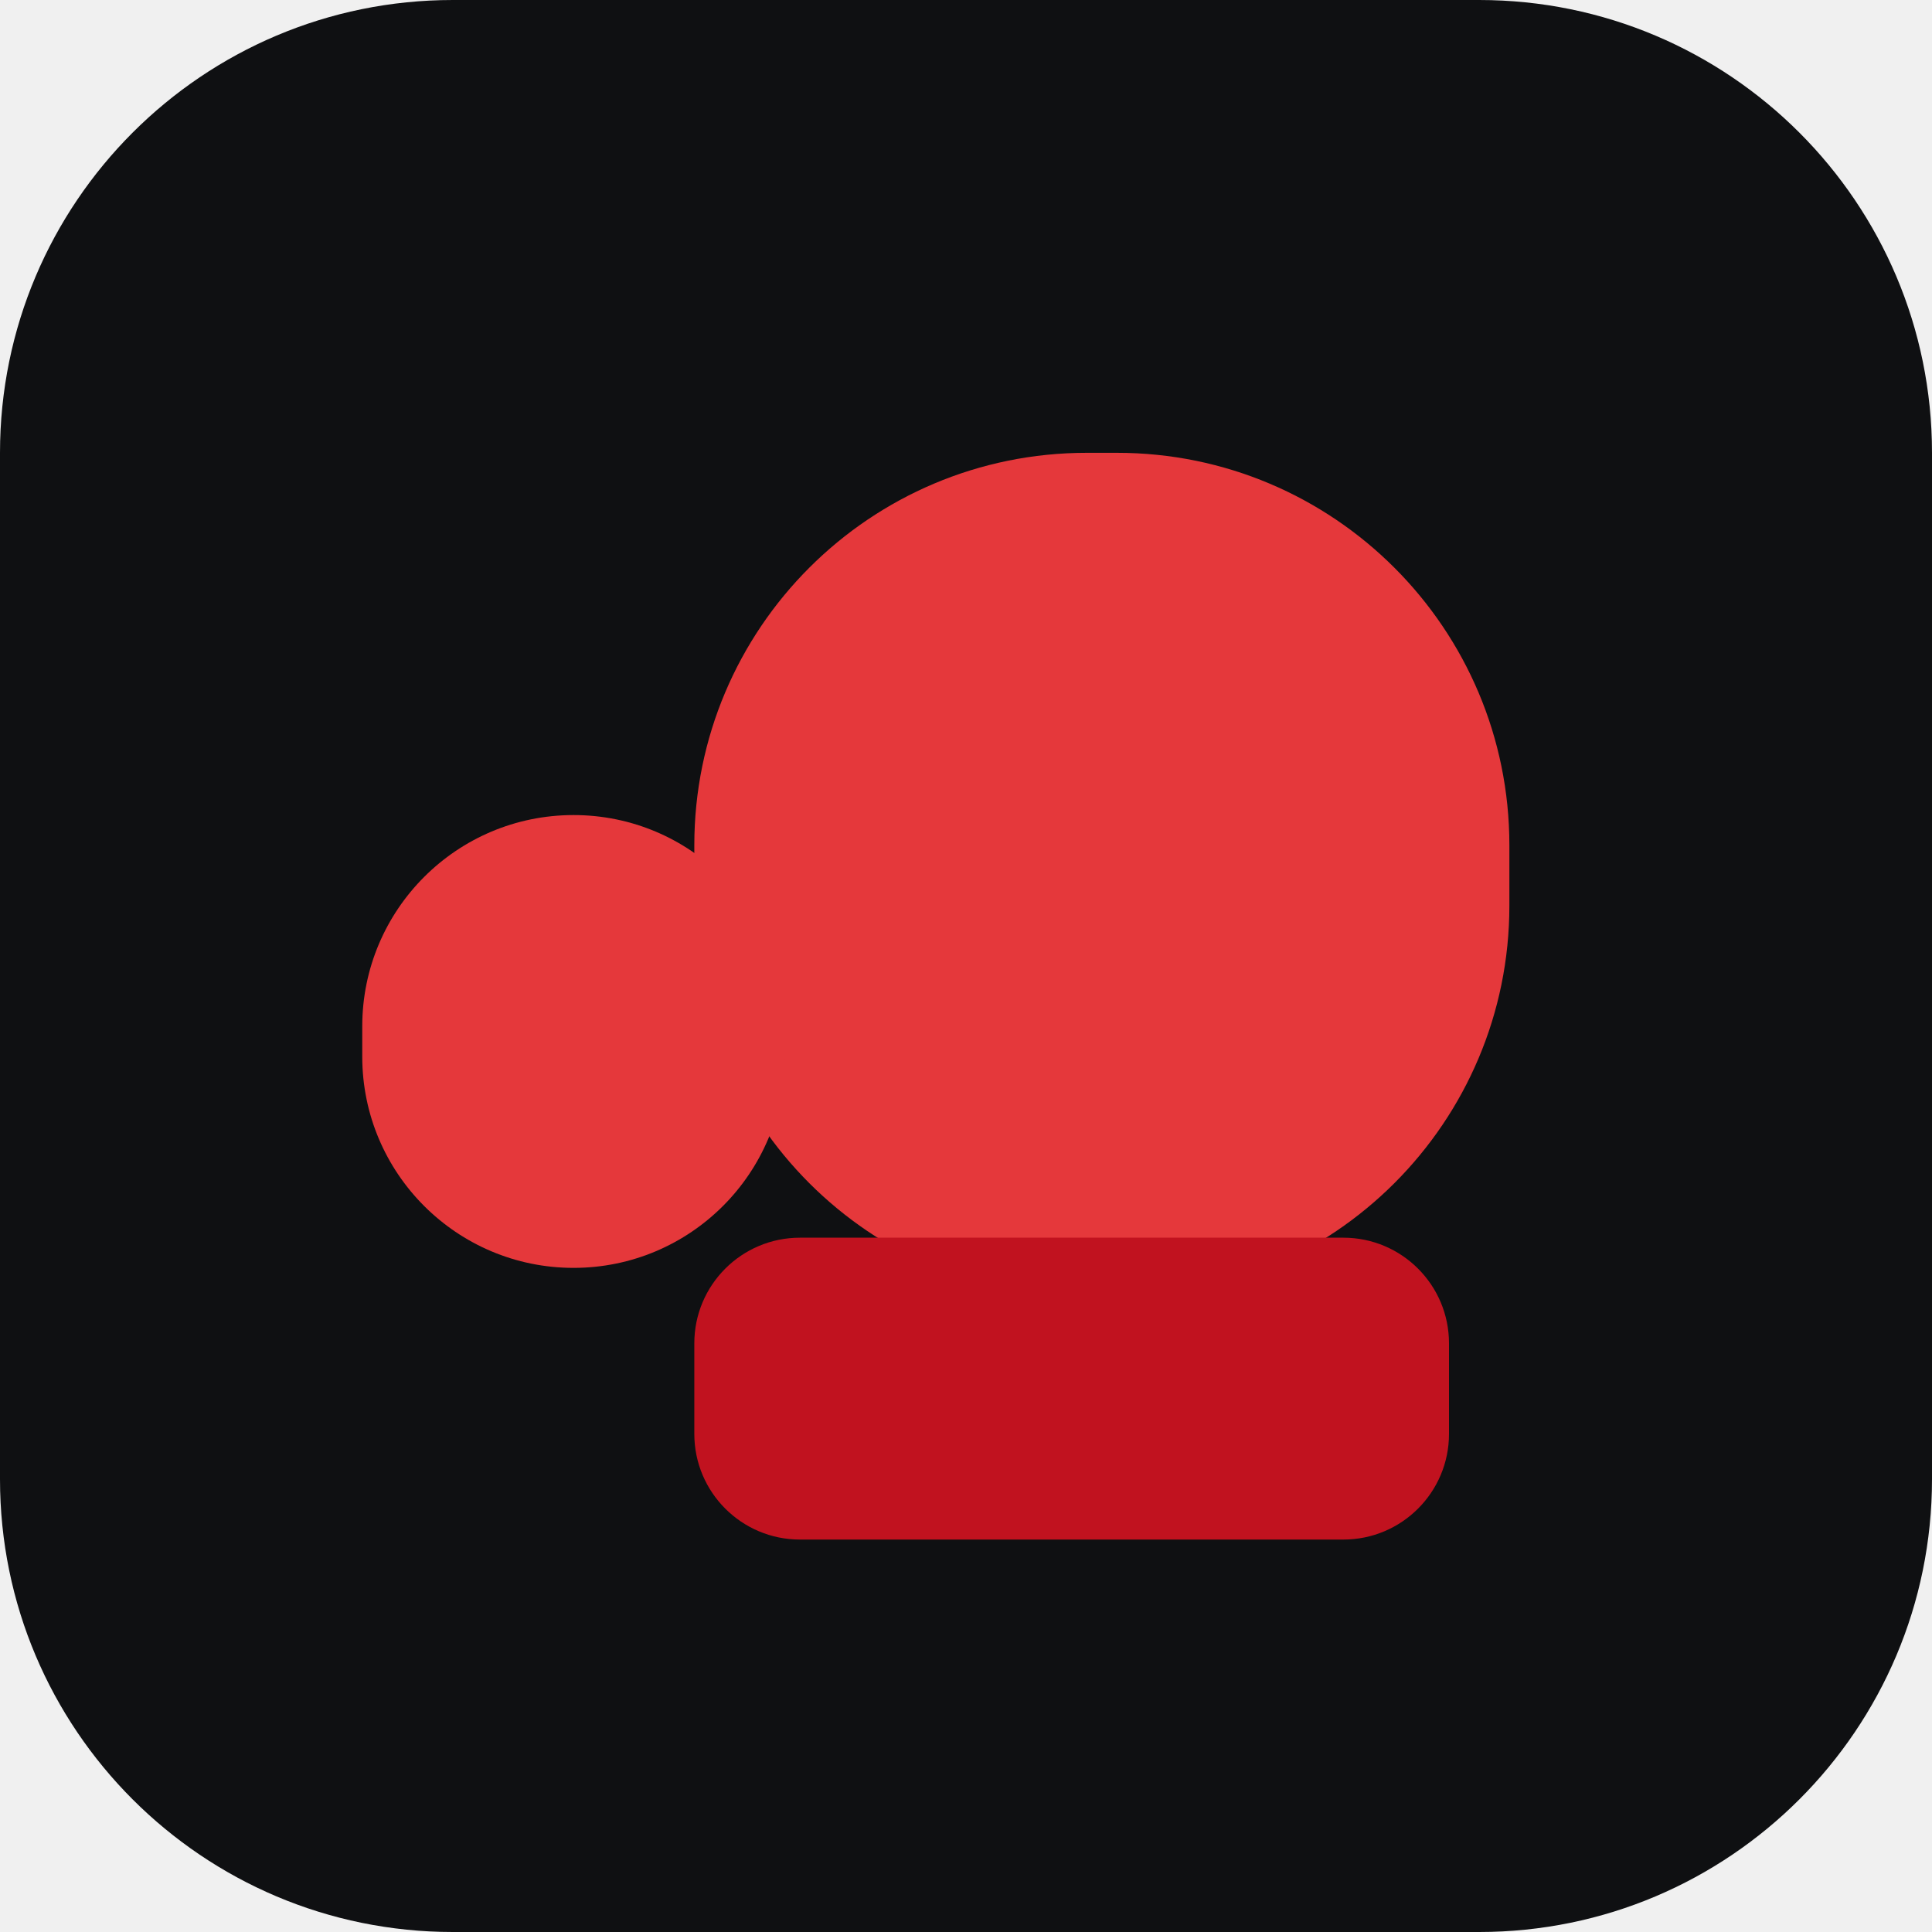
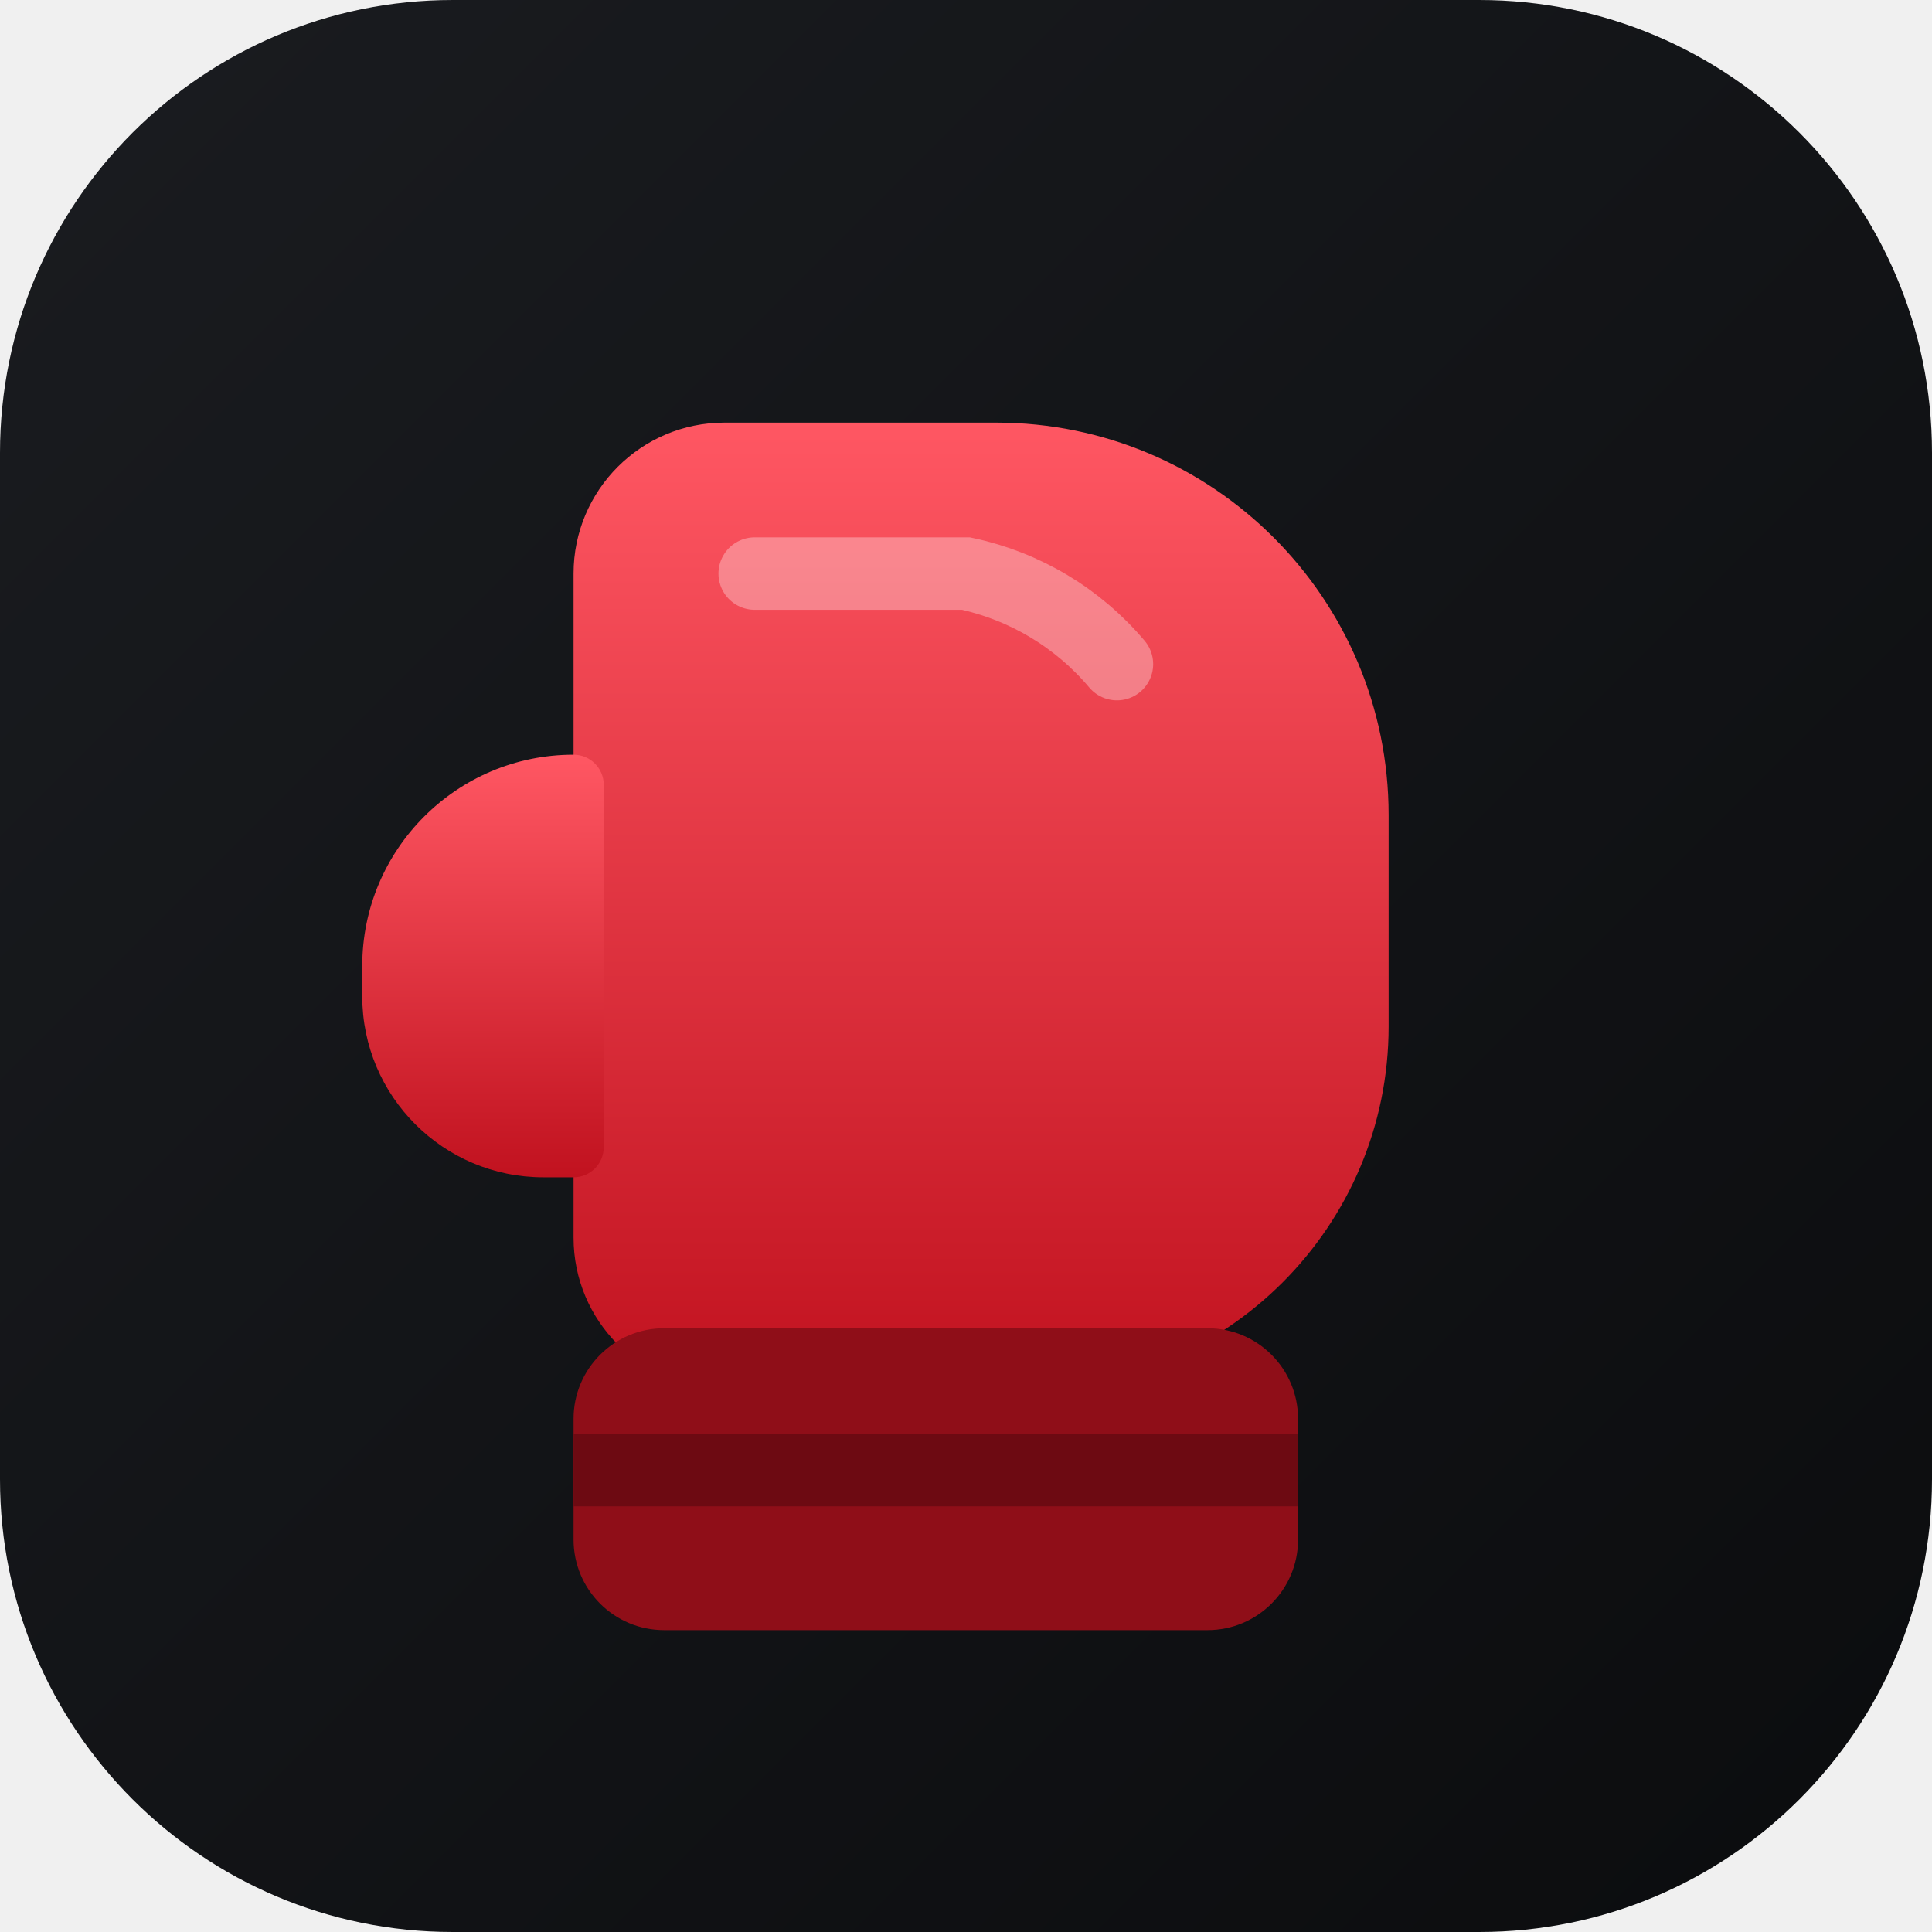
<svg xmlns="http://www.w3.org/2000/svg" viewBox="0 0 64 64" width="64" height="64">
-   <rect width="64" height="64" rx="15" fill="#0f1012" />
-   <rect x="23" y="15" width="27" height="28" rx="13" fill="#e5383b" />
-   <rect x="12" y="27" width="14" height="15" rx="7" fill="#e5383b" />
-   <rect x="23" y="41" width="25" height="10" rx="3.5" fill="#c1121f" />
+   <defs>
+     <linearGradient id="glove" x1="0" y1="0" x2="0" y2="1">
+       <stop offset="0" stop-color="#ff5763" />
+       <stop offset="1" stop-color="#c1121f" />
+     </linearGradient>
+     <linearGradient id="bg" x1="0" y1="0" x2="1" y2="1">
+       <stop offset="0" stop-color="#1a1c20" />
+       <stop offset="1" stop-color="#0b0c0e" />
+     </linearGradient>
+   </defs>
+   <rect width="64" height="64" rx="15" fill="url(#bg)" />
+   <g fill="url(#glove)">
+     <path d="M24 14h9a13 13 0 0 1 13 13v7a12 12 0 0 1-12 12H24a5 5 0 0 1-5-5V19a5 5 0 0 1 5-5z" />
+     <path d="M19 25a7 7 0 0 0-7 7v1a6 6 0 0 0 6 6h1a1 1 0 0 0 1-1V26a1 1 0 0 0-1-1z" />
+   </g>
+   <rect x="19" y="44" width="24" height="10" rx="3" fill="#8f0e18" />
+   <rect x="19" y="47.5" width="24" height="2.4" fill="#6d0a12" />
+   <path d="M25 19h7a9 9 0 0 1 5 3" stroke="#ffffff" stroke-opacity="0.32" stroke-width="2.4" fill="none" stroke-linecap="round" />
</svg>
